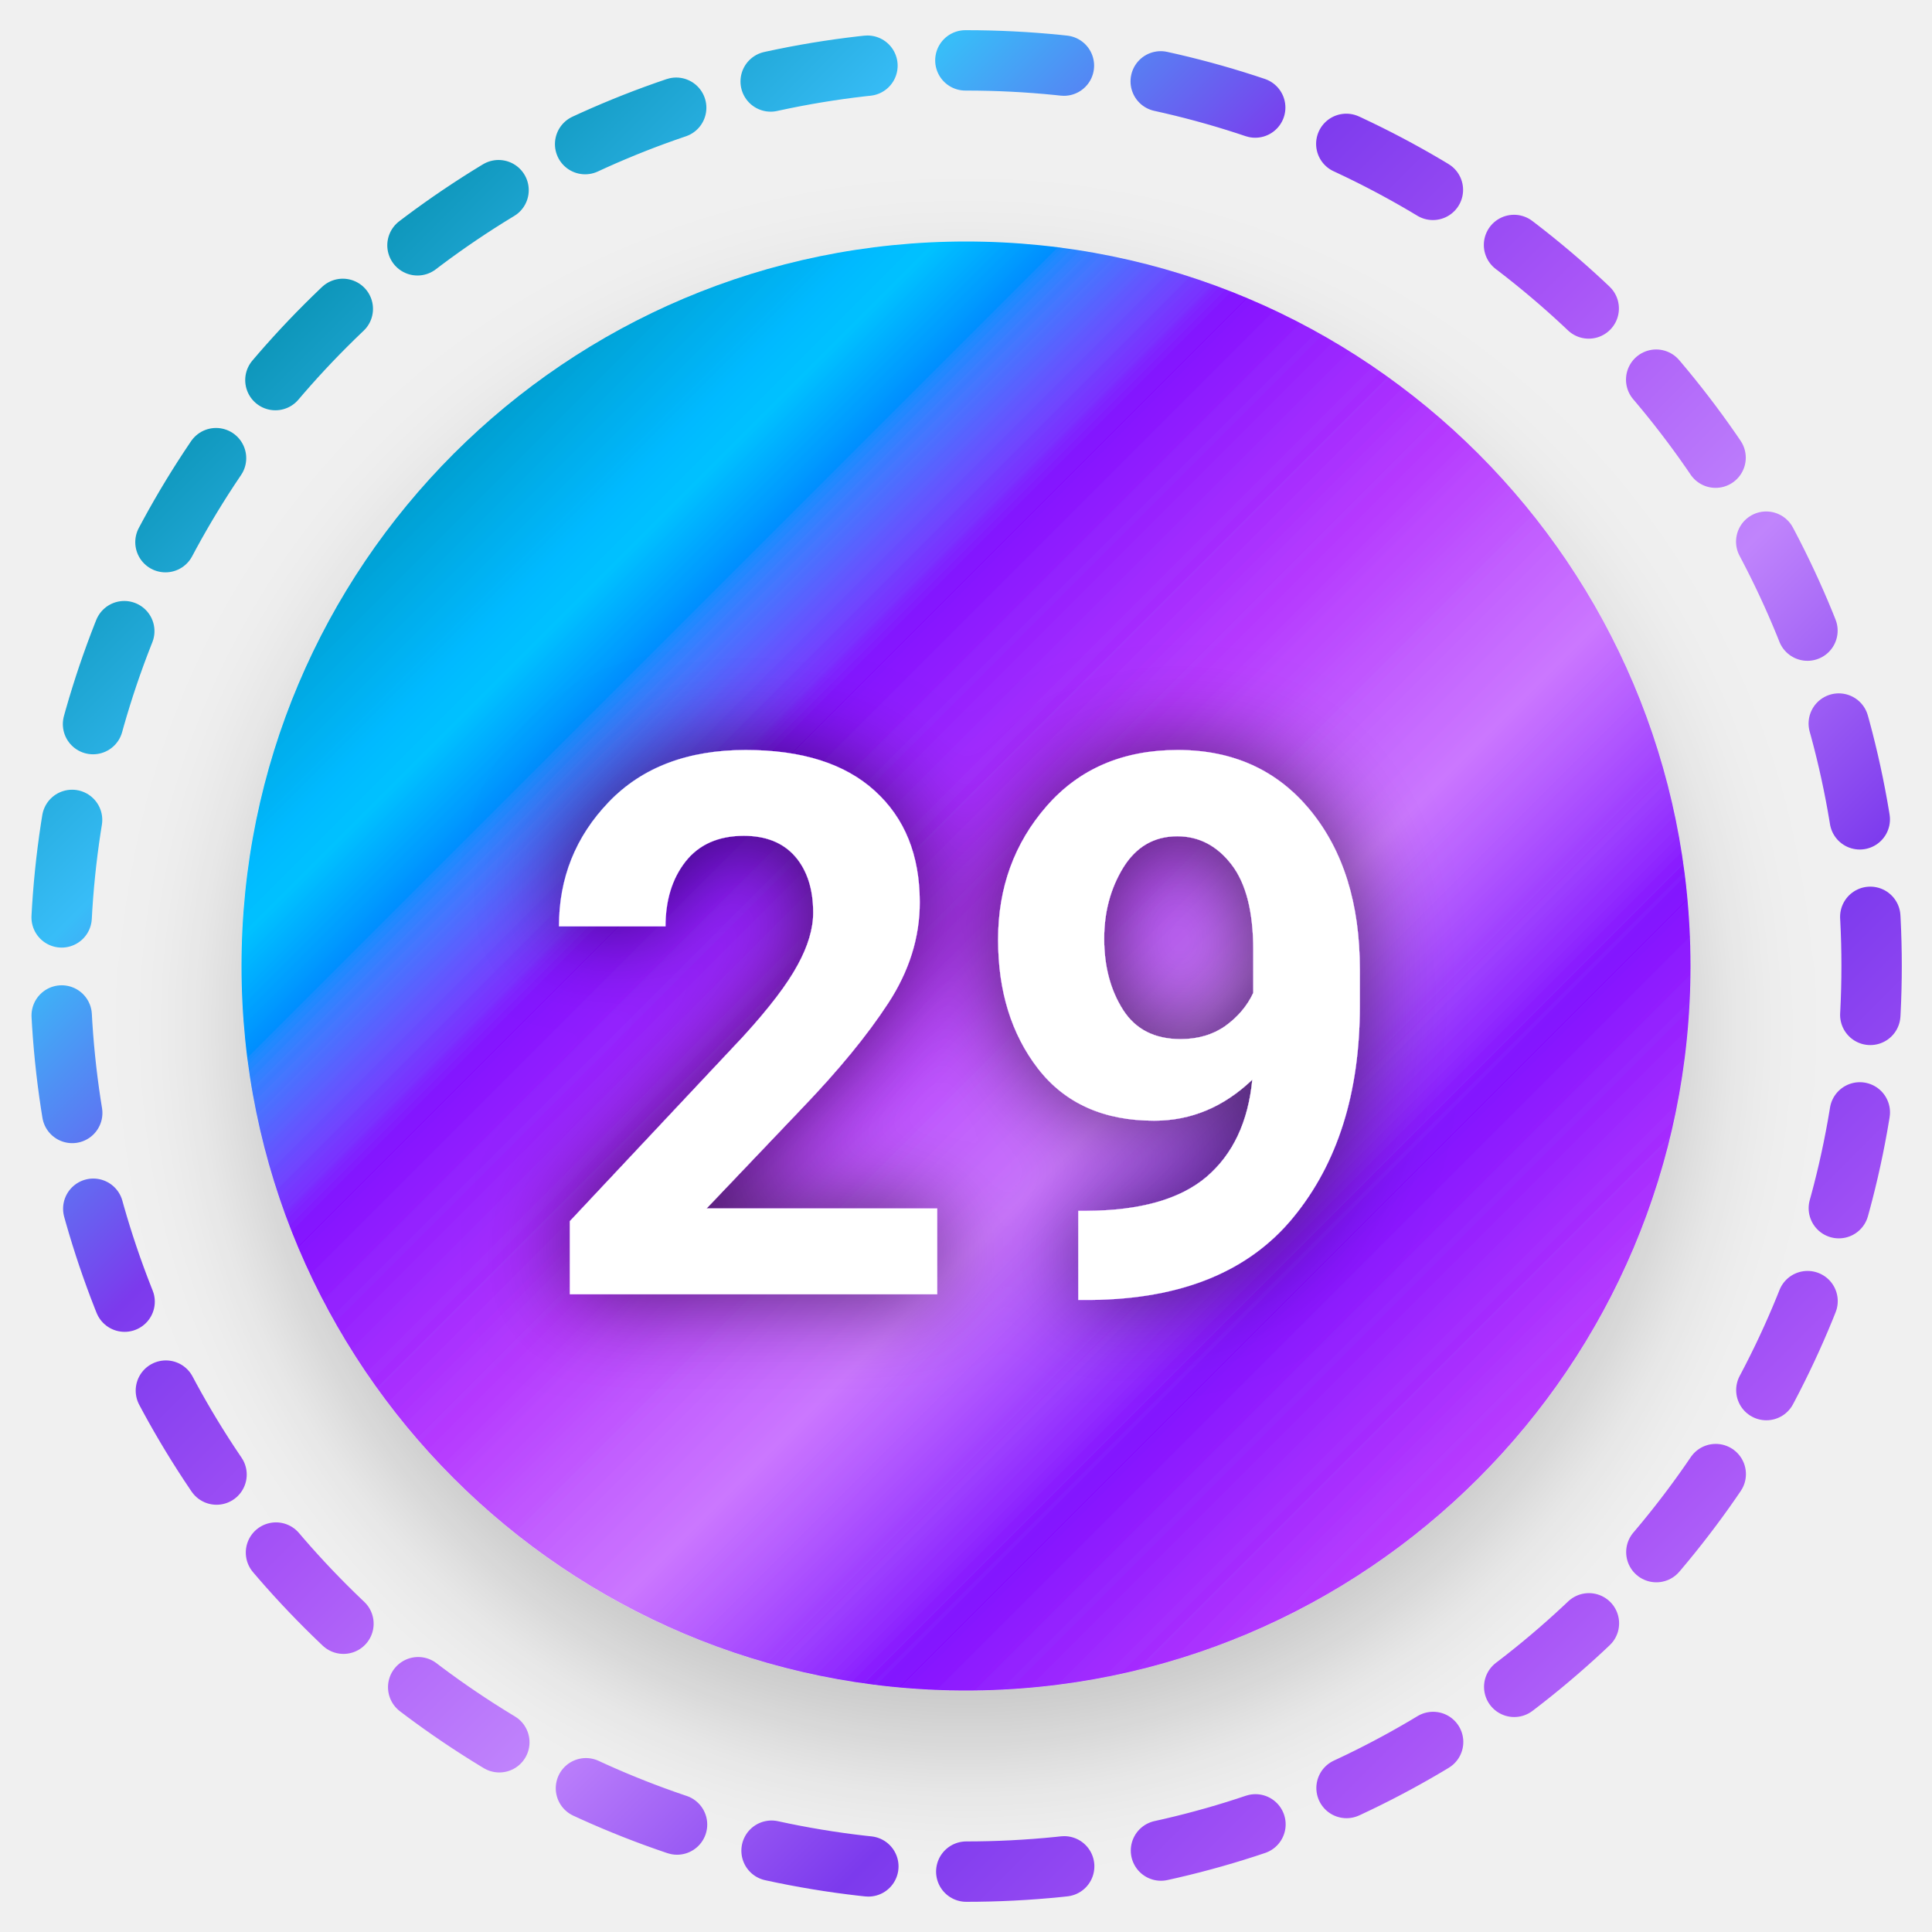
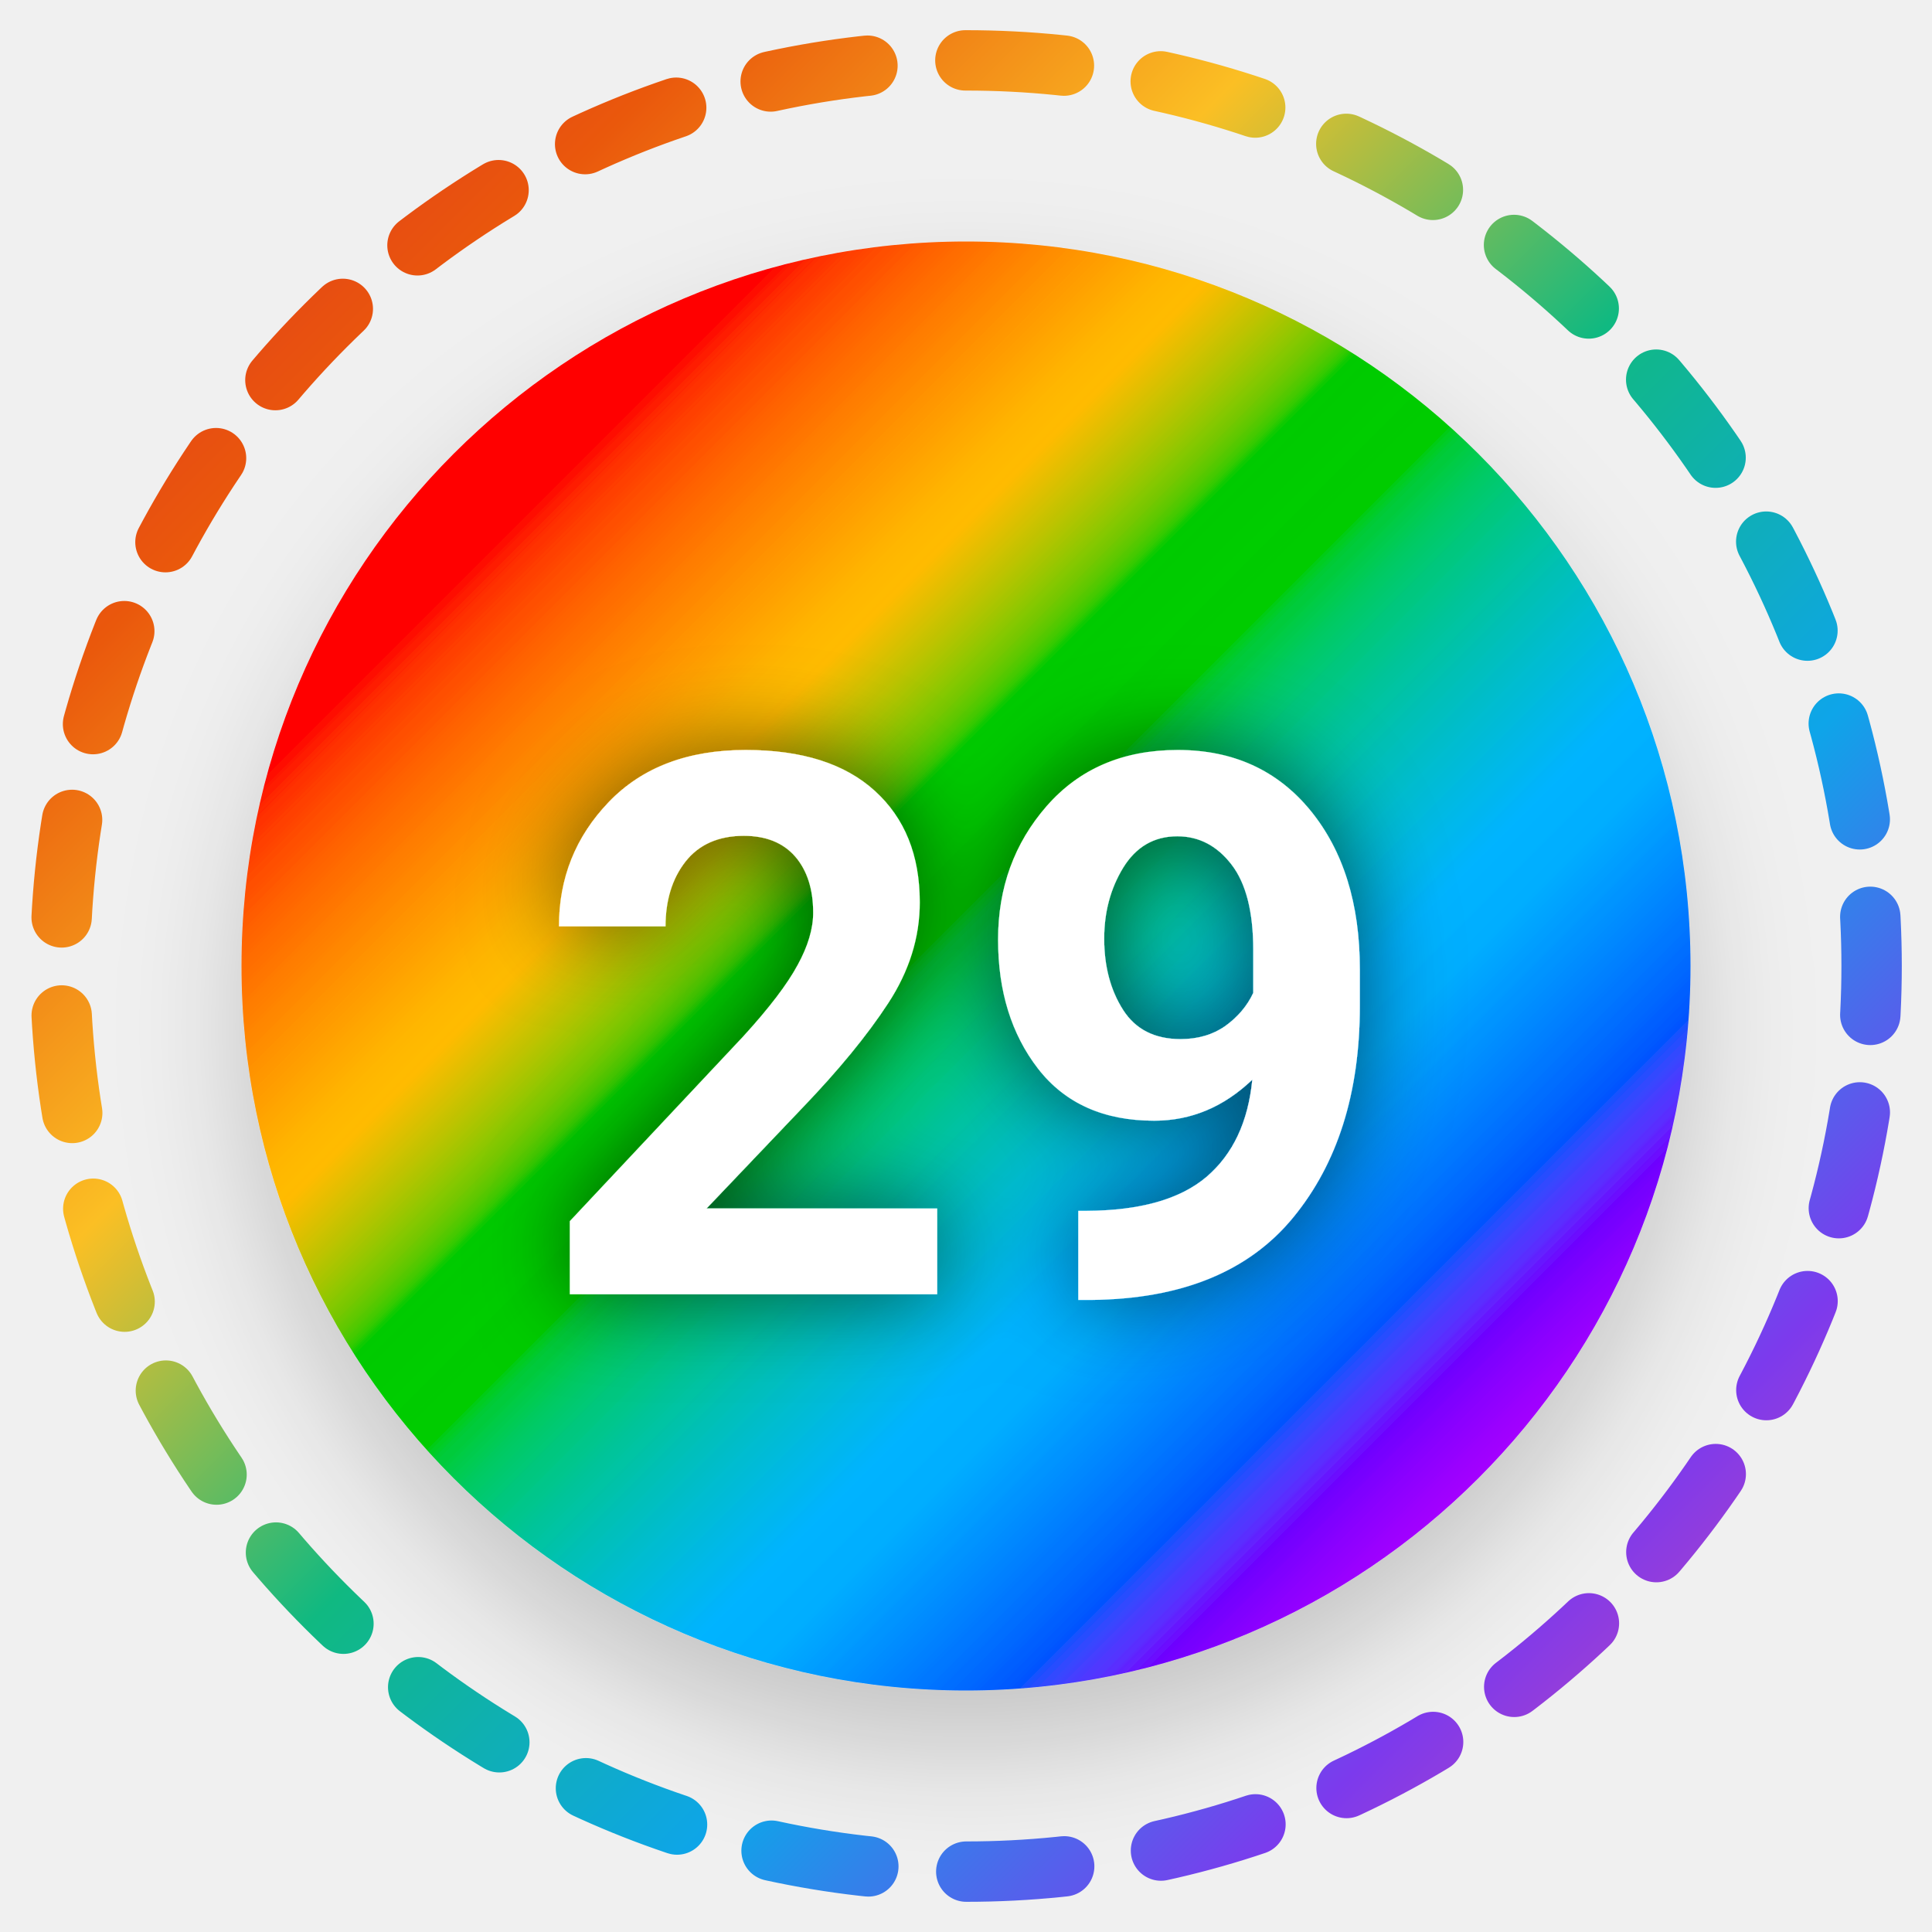
<svg xmlns="http://www.w3.org/2000/svg" width="64" height="64" viewBox="0 0 64 64" role="img" aria-label="Level 29">
  <defs>
    <linearGradient id="ring" x1="0" y1="0" x2="1" y2="1">
      <stop offset="0%" stop-color="#B87333" />
      <stop offset="100%" stop-color="#D18E52" />
    </linearGradient>
    <linearGradient id="inner" x1="0" y1="0" x2="1" y2="1">
-       <stop offset="0%" stop-color="#0ea5e9" />
-       <stop offset="12%" stop-color="#0891b2" />
-       <stop offset="24%" stop-color="#38bdf8" />
-       <stop offset="36%" stop-color="#7c3aed" />
-       <stop offset="48%" stop-color="#a855f7" />
-       <stop offset="60%" stop-color="#c084fc" />
-       <stop offset="72%" stop-color="#7c3aed" />
-       <stop offset="84%" stop-color="#a855f7" />
-       <stop offset="96%" stop-color="#c084fc" />
-       <stop offset="100%" stop-color="#7c3aed" />
+       <stop offset="0%" stop-color="#dc2626" />
+       <stop offset="17%" stop-color="#ea580c" />
+       <stop offset="33%" stop-color="#fbbf24" />
+       <stop offset="50%" stop-color="#10b981" />
+       <stop offset="67%" stop-color="#0ea5e9" />
+       <stop offset="83%" stop-color="#7c3aed" />
+       <stop offset="100%" stop-color="#ec4899" />
    </linearGradient>
    <filter id="shadow" x="-20%" y="-20%" width="140%" height="140%">
      <feDropShadow dx="0" dy="2" stdDeviation="2" flood-color="#000" flood-opacity=".18" />
    </filter>
    <filter id="saturation" x="-20%" y="-20%" width="140%" height="140%">
-       <feColorMatrix type="saturate" values="1.4" />
+       <feColorMatrix type="saturate" values="1.95" />
    </filter>
    <filter id="text-shadow" x="-50%" y="-50%" width="200%" height="200%">
      <feDropShadow dx="0" dy="0" stdDeviation="1.5" flood-color="#000" flood-opacity="0.6" />
    </filter>
  </defs>
  <g filter="url(#shadow)">
    <circle cx="32" cy="32" r="24" fill="url(#inner)" filter="url(#saturation)" />
  </g>
  <text x="32" y="36" font-family="'Segoe UI', 'Roboto', 'Helvetica Neue', Arial, sans-serif" font-size="25" font-weight="700" text-anchor="middle" dominant-baseline="middle" fill="#ffffff" filter="url(#text-shadow)">29</text>
  <path d="M 32 2 A 30 30 0 1 1 31.999 2" fill="none" stroke="url(#inner)" stroke-width="2" stroke-linecap="round" stroke-dasharray="3.25 3.25" />
</svg>
